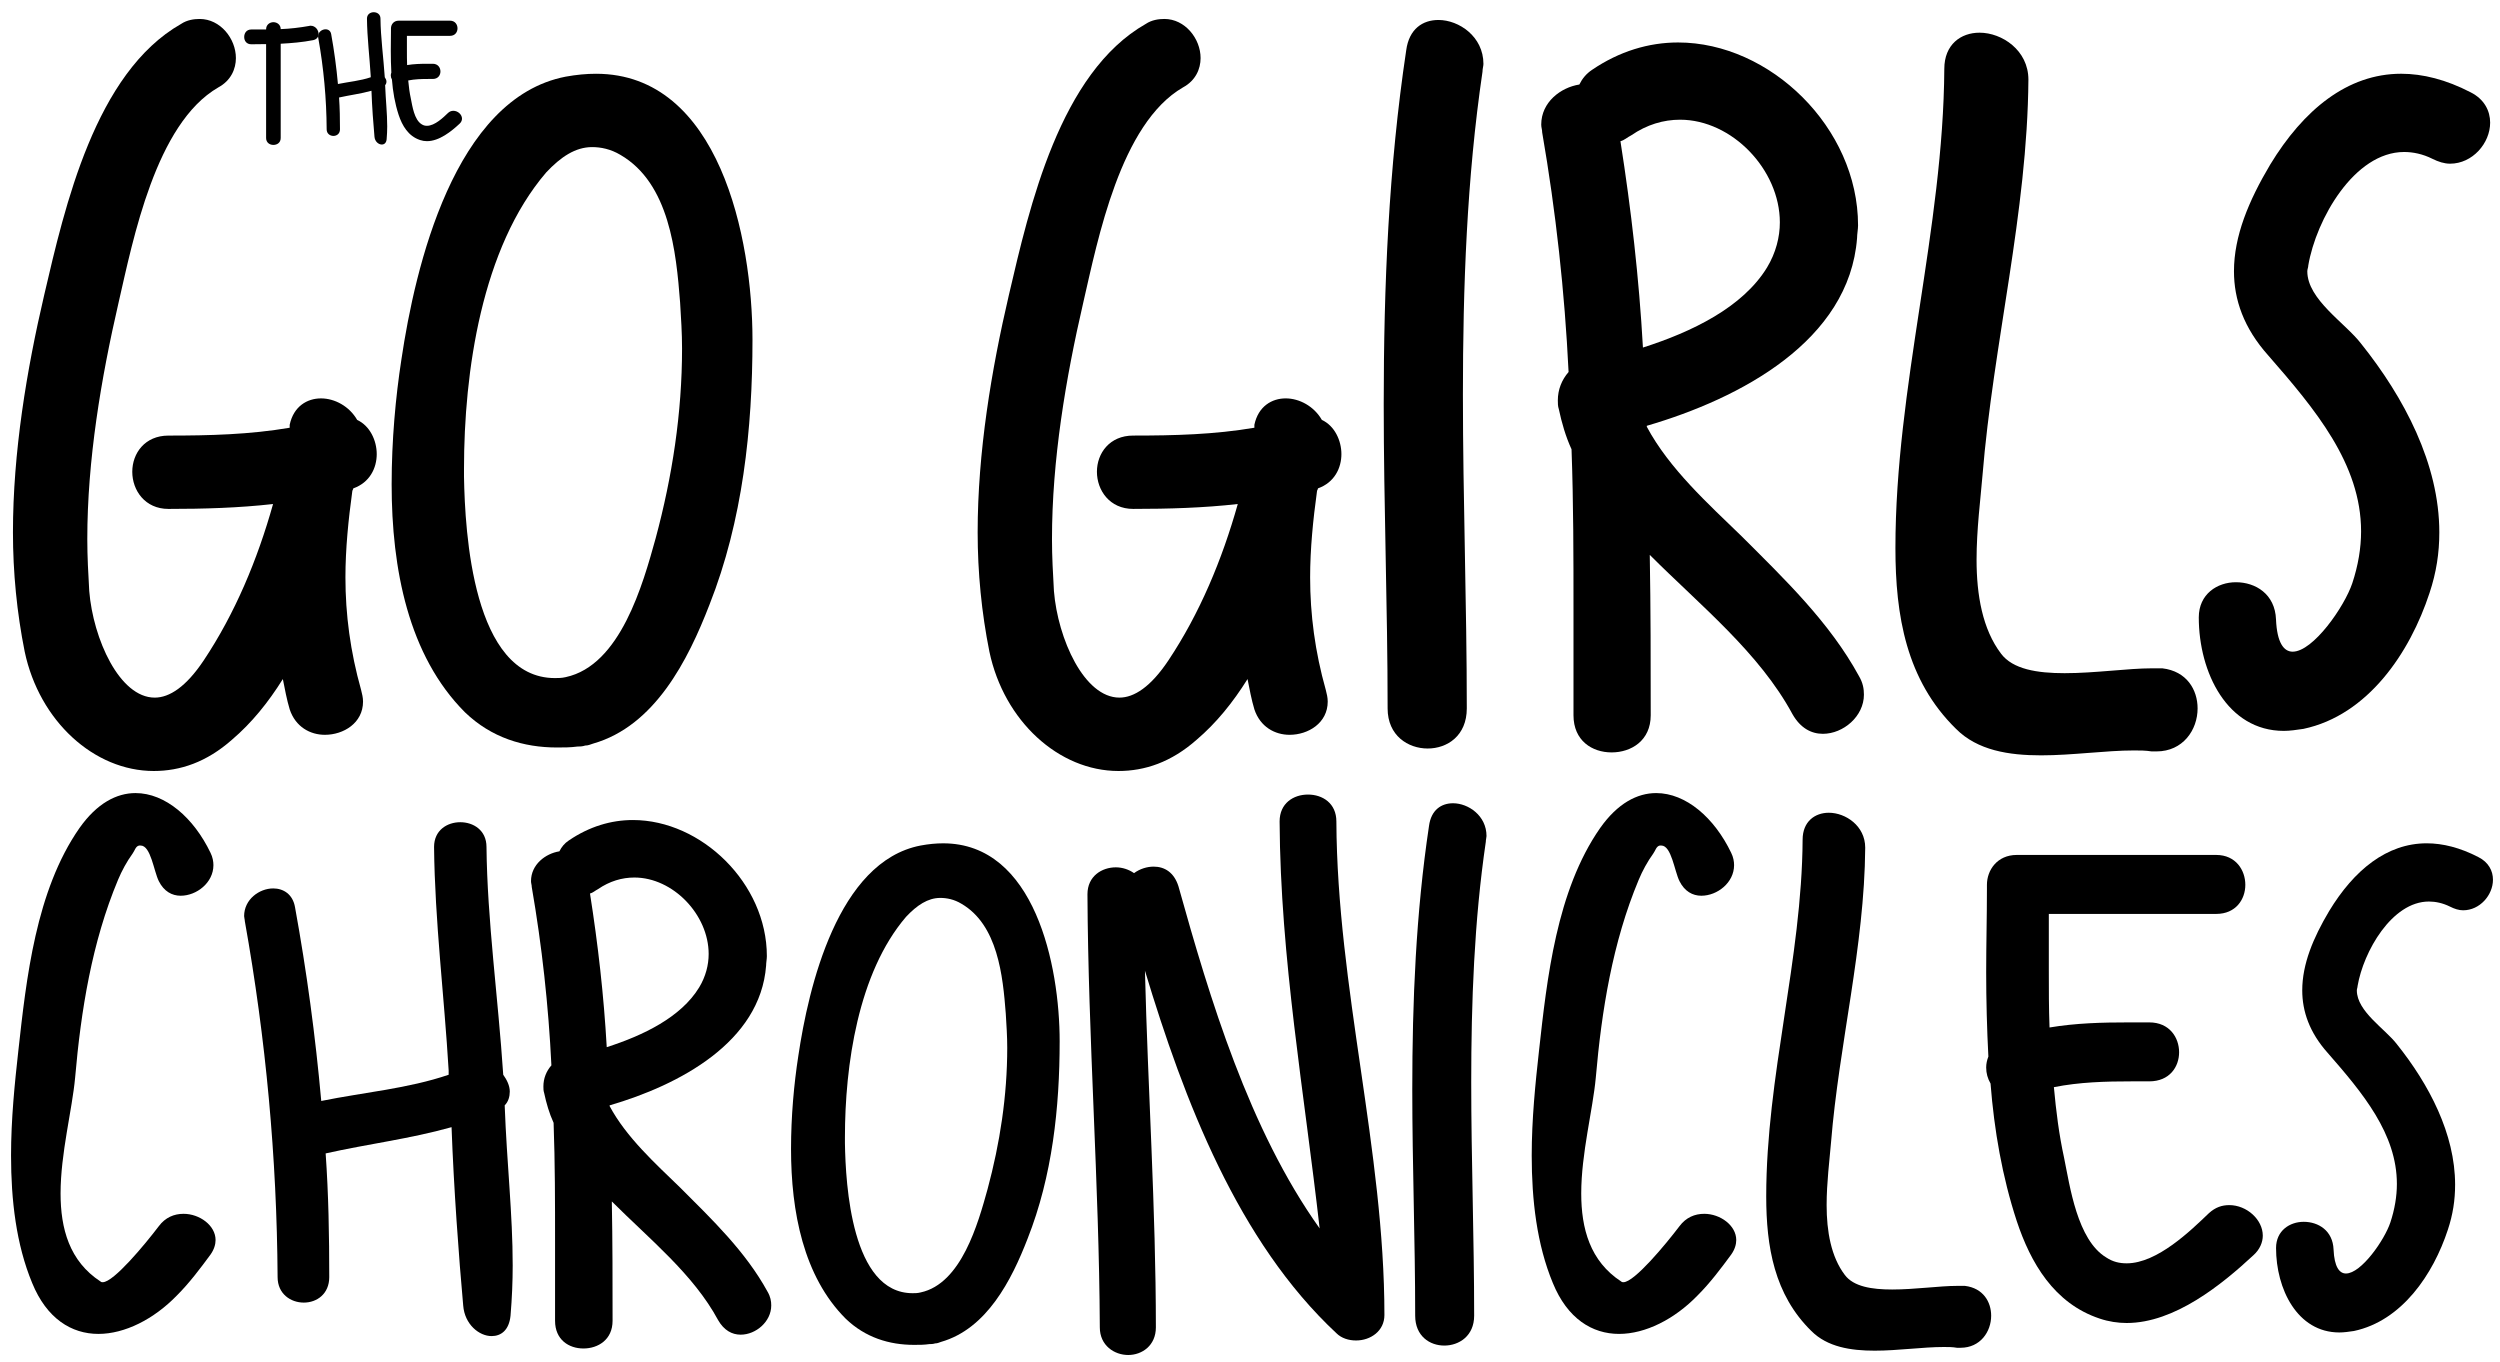
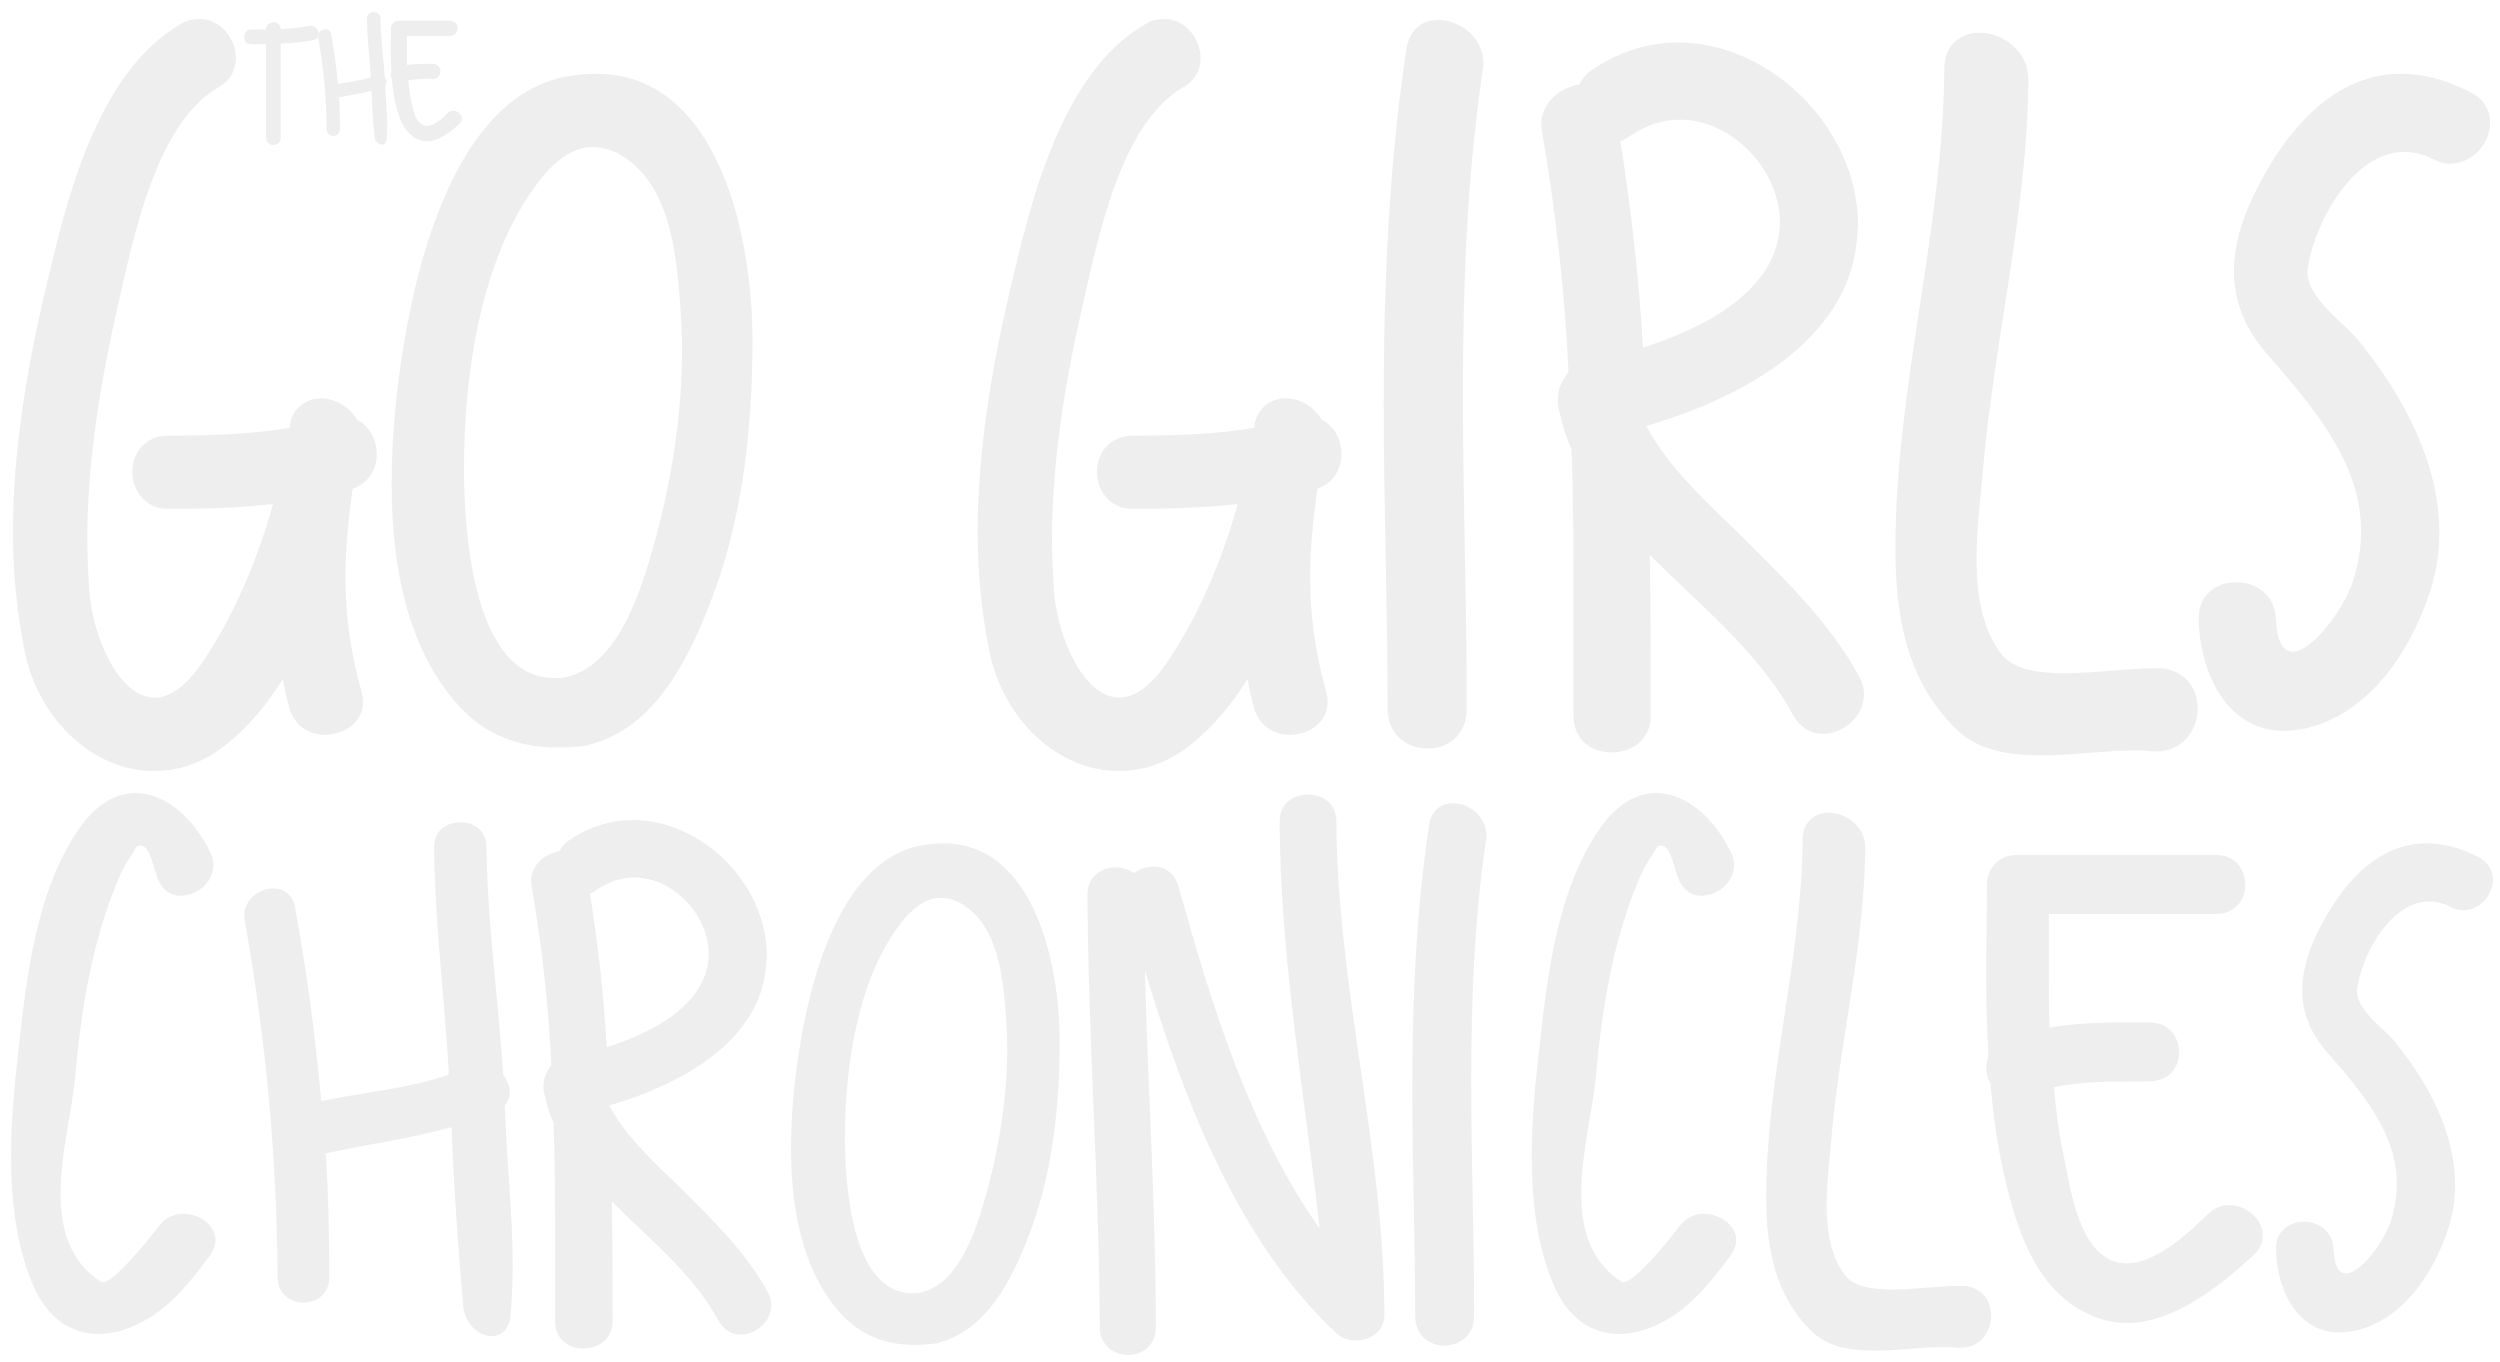
<svg xmlns="http://www.w3.org/2000/svg" version="1.1" id="Layer_1" x="0px" y="0px" width="200.718px" height="109.33px" viewBox="0 0 200.718 109.33" enable-background="new 0 0 200.718 109.33" xml:space="preserve">
  <g>
-     <path d="M28.284,39.447c-0.313,2.276-0.55,4.631-0.55,6.907c0,2.986,0.394,5.969,1.256,9.031c0.08,0.313,0.157,0.625,0.157,0.941   c0,1.727-1.569,2.67-3.062,2.67c-1.177,0-2.356-0.63-2.826-2.043c-0.236-0.782-0.393-1.649-0.55-2.433   c-1.176,1.882-2.512,3.532-4.082,4.868c-2.042,1.807-4.162,2.513-6.281,2.513c-4.788,0-9.186-4.005-10.363-9.579   c-0.629-3.143-0.943-6.361-0.943-9.58c0-6.438,1.1-13.032,2.513-19.077C5.202,16.598,7.635,5.842,14.545,1.917   c0.47-0.313,1.02-0.394,1.49-0.394c1.649,0,2.905,1.57,2.905,3.142c0,0.863-0.393,1.803-1.413,2.353   c-5.025,2.905-6.831,12.172-8.006,17.273c-1.413,6.124-2.512,12.642-2.512,19c0,1.414,0.076,2.749,0.156,4.162   c0.313,3.849,2.433,8.557,5.258,8.557c1.179,0,2.512-0.862,3.928-2.981c2.513-3.768,4.318-8.088,5.572-12.562   c-2.746,0.312-5.572,0.393-8.401,0.393c-1.883,0-2.902-1.493-2.902-2.982c0-1.493,1.019-2.906,2.902-2.906   c3.299,0,6.518-0.081,9.736-0.63v-0.236c0.313-1.49,1.413-2.12,2.513-2.12s2.276,0.63,2.906,1.729c1.02,0.47,1.57,1.649,1.57,2.746   c0,1.1-0.55,2.279-1.883,2.75C28.364,39.29,28.284,39.366,28.284,39.447z" />
-     <path d="M47.853,5.922c9.89,0,12.562,13.188,12.562,21.355c0,7.145-0.786,14.525-3.455,21.276   c-1.729,4.475-4.398,9.736-9.343,11.149c-0.236,0.076-0.393,0.155-0.629,0.155c-0.234,0.081-0.47,0.081-0.627,0.081   c-0.55,0.076-1.099,0.076-1.649,0.076c-2.669,0-5.262-0.786-7.38-2.825c-4.553-4.555-5.888-11.543-5.888-18.293   c0-3.533,0.313-6.988,0.786-10.05c1.097-7.381,4.239-20.963,13.189-22.692C46.28,5.999,47.066,5.922,47.853,5.922z M54.76,27.984   c0-1.256-0.08-2.436-0.156-3.692c-0.314-4.082-0.864-9.576-4.789-11.856c-0.786-0.469-1.572-0.626-2.278-0.626   c-1.333,0-2.513,0.783-3.689,2.039c-5.182,6.048-6.595,16.017-6.595,23.792v0.626c0.078,4.475,0.708,16.174,7.301,16.174   c0.236,0,0.55,0,0.863-0.076c4.398-0.944,6.201-7.461,7.224-11.15C53.974,38.267,54.76,33.166,54.76,27.984z" />
-     <path d="M105.737,39.447c-0.314,2.276-0.55,4.631-0.55,6.907c0,2.986,0.393,5.969,1.255,9.031c0.081,0.313,0.157,0.625,0.157,0.941   c0,1.727-1.569,2.67-3.062,2.67c-1.176,0-2.356-0.63-2.826-2.043c-0.236-0.782-0.393-1.649-0.55-2.433   c-1.176,1.882-2.512,3.532-4.081,4.868c-2.043,1.807-4.163,2.513-6.281,2.513c-4.788,0-9.187-4.005-10.363-9.579   c-0.629-3.143-0.943-6.361-0.943-9.58c0-6.438,1.1-13.032,2.512-19.077c1.649-7.067,4.083-17.823,10.993-21.749   c0.469-0.313,1.019-0.394,1.489-0.394c1.649,0,2.905,1.57,2.905,3.142c0,0.863-0.393,1.803-1.413,2.353   c-5.024,2.905-6.83,12.172-8.006,17.273c-1.417,6.124-2.512,12.642-2.512,19c0,1.414,0.077,2.749,0.156,4.162   c0.313,3.849,2.433,8.557,5.258,8.557c1.18,0,2.513-0.862,3.929-2.981c2.512-3.768,4.315-8.088,5.574-12.562   c-2.749,0.312-5.574,0.393-8.403,0.393c-1.882,0-2.906-1.493-2.906-2.982c0-1.493,1.024-2.906,2.906-2.906   c3.299,0,6.518-0.081,9.736-0.63v-0.236c0.313-1.49,1.413-2.12,2.512-2.12c1.1,0,2.276,0.63,2.906,1.729   c1.02,0.47,1.569,1.649,1.569,2.746c0,1.1-0.549,2.279-1.882,2.75C105.817,39.29,105.737,39.366,105.737,39.447z" />
-     <path d="M115.489,1.604c1.65,0,3.612,1.333,3.612,3.532c0,0.157-0.076,0.393-0.076,0.626c-1.26,8.56-1.572,17.273-1.572,25.91   c0,8.4,0.312,16.801,0.312,25.205c0,2.195-1.569,3.219-3.139,3.219c-1.569,0-3.218-1.023-3.218-3.219   c0-8.167-0.313-16.254-0.313-24.418c0-9.5,0.393-19,1.806-28.422C113.133,2.31,114.232,1.604,115.489,1.604z" />
-     <path d="M149.649,55.776c0,1.728-1.647,3.14-3.295,3.14c-0.942,0-1.807-0.47-2.436-1.569c-2.669-4.945-7.381-8.713-11.463-12.798   c0.077,4.316,0.077,8.636,0.077,12.877c0,2.04-1.569,2.983-3.139,2.983c-1.569,0-3.062-0.943-3.062-2.983v-8.479   c0-4.242,0-8.558-0.157-12.876c-0.47-1.022-0.786-2.122-1.02-3.219c-0.08-0.236-0.08-0.473-0.08-0.709   c0-0.863,0.314-1.646,0.863-2.276c-0.313-6.438-1.02-12.875-2.12-19.236c0-0.233-0.076-0.39-0.076-0.626   c0-1.806,1.569-2.985,3.059-3.219c0.236-0.473,0.55-0.863,1.023-1.18c2.195-1.49,4.55-2.196,6.907-2.196   c7.38,0,14.448,6.832,14.448,14.682c0,0.312-0.079,0.706-0.079,1.019c-0.627,8.244-9.343,12.875-16.881,15.075v0.079   c1.806,3.376,4.948,6.202,7.617,8.793c3.456,3.453,7.063,6.908,9.419,11.228C149.573,54.834,149.649,55.304,149.649,55.776z    M142.899,17.854c0-4.238-3.848-8.243-8.01-8.243c-1.333,0-2.669,0.393-3.925,1.256c-0.313,0.157-0.55,0.393-0.863,0.47   c0.863,5.498,1.493,10.993,1.806,16.567c3.926-1.256,8.008-3.219,9.97-6.438C142.583,20.29,142.899,19.03,142.899,17.854z" />
-     <path d="M158.93,2.624c1.806,0,3.925,1.413,3.925,3.769c-0.076,10.676-2.825,21.199-3.688,31.798   c-0.157,1.882-0.474,4.318-0.474,6.75c0,2.826,0.474,5.575,1.963,7.537c0.941,1.258,2.904,1.57,5.104,1.57   c2.434,0,5.104-0.39,6.987-0.39h0.863c1.963,0.232,2.829,1.727,2.829,3.219c0,1.727-1.179,3.452-3.298,3.452h-0.395   c-0.47-0.078-0.941-0.078-1.412-0.078c-2.276,0-4.945,0.394-7.458,0.394c-2.593,0-5.104-0.394-6.829-2.123   c-4.007-3.924-4.869-9.105-4.869-14.522c0-12.953,3.846-25.595,3.925-38.47C156.104,3.566,157.436,2.624,158.93,2.624z" />
-     <path d="M199.927,9.847c0,1.646-1.412,3.295-3.219,3.295c-0.47,0-0.943-0.156-1.412-0.389c-0.786-0.394-1.57-0.55-2.275-0.55   c-4.007,0-7.068,5.414-7.695,9.105c0,0.157-0.079,0.313-0.079,0.471c0,2.275,3.062,4.162,4.318,5.811   c3.456,4.318,6.281,9.657,6.281,15.151c0,1.648-0.236,3.219-0.787,4.869c-1.569,4.79-4.944,9.814-10.126,10.91   c-0.549,0.082-1.1,0.161-1.569,0.161c-4.555,0-6.83-4.711-6.83-9.11c0-1.882,1.489-2.825,2.981-2.825   c1.569,0,3.14,0.943,3.219,2.983c0.079,1.885,0.63,2.592,1.336,2.592c1.646,0,4.158-3.612,4.789-5.495   c0.469-1.413,0.706-2.828,0.706-4.162c0-5.417-3.689-9.813-7.458-14.132c-1.965-2.199-2.748-4.478-2.748-6.753   c0-2.826,1.177-5.651,2.905-8.557c2.669-4.398,6.201-7.301,10.52-7.301c1.727,0,3.612,0.47,5.575,1.49   C199.458,7.961,199.927,8.904,199.927,9.847z" />
+     <path fill="#EEEEEE" d="M28.284,39.447c-0.313,2.276-0.55,4.631-0.55,6.907c0,2.986,0.394,5.969,1.256,9.031   c0.08,0.313,0.157,0.625,0.157,0.941c0,1.728-1.569,2.67-3.062,2.67c-1.177,0-2.356-0.63-2.826-2.043   c-0.236-0.782-0.393-1.649-0.55-2.433c-1.176,1.881-2.512,3.532-4.082,4.868c-2.042,1.807-4.162,2.514-6.281,2.514   c-4.788,0-9.186-4.006-10.363-9.579c-0.629-3.143-0.943-6.361-0.943-9.58c0-6.438,1.1-13.032,2.513-19.077   C5.202,16.598,7.635,5.842,14.545,1.917c0.47-0.313,1.02-0.394,1.49-0.394c1.649,0,2.905,1.57,2.905,3.142   c0,0.863-0.393,1.803-1.413,2.353c-5.025,2.905-6.831,12.172-8.006,17.273c-1.413,6.124-2.512,12.642-2.512,19   c0,1.414,0.076,2.749,0.156,4.162c0.313,3.849,2.433,8.557,5.258,8.557c1.179,0,2.512-0.862,3.928-2.981   c2.513-3.768,4.318-8.088,5.572-12.562c-2.746,0.312-5.572,0.393-8.401,0.393c-1.883,0-2.902-1.493-2.902-2.982   c0-1.493,1.019-2.906,2.902-2.906c3.299,0,6.518-0.081,9.736-0.63v-0.236c0.313-1.49,1.413-2.12,2.513-2.12s2.276,0.63,2.906,1.729   c1.02,0.47,1.57,1.649,1.57,2.746c0,1.1-0.55,2.279-1.883,2.75C28.364,39.29,28.284,39.366,28.284,39.447z" />
+     <path fill="#EEEEEE" d="M47.853,5.922c9.89,0,12.562,13.188,12.562,21.355c0,7.145-0.786,14.525-3.455,21.276   c-1.729,4.475-4.398,9.736-9.343,11.149c-0.236,0.076-0.393,0.154-0.629,0.154c-0.234,0.082-0.47,0.082-0.627,0.082   c-0.55,0.076-1.099,0.076-1.649,0.076c-2.669,0-5.262-0.787-7.38-2.826c-4.553-4.555-5.888-11.542-5.888-18.292   c0-3.533,0.313-6.988,0.786-10.05c1.097-7.381,4.239-20.963,13.189-22.692C46.28,5.999,47.066,5.922,47.853,5.922z M54.76,27.984   c0-1.256-0.08-2.436-0.156-3.692c-0.314-4.082-0.864-9.576-4.789-11.856c-0.786-0.469-1.572-0.626-2.278-0.626   c-1.333,0-2.513,0.783-3.689,2.039c-5.182,6.048-6.595,16.017-6.595,23.792v0.626c0.078,4.475,0.708,16.174,7.301,16.174   c0.236,0,0.55,0,0.863-0.076c4.398-0.944,6.201-7.461,7.224-11.15C53.974,38.267,54.76,33.166,54.76,27.984z" />
+     <path fill="#EEEEEE" d="M105.737,39.447c-0.313,2.276-0.55,4.631-0.55,6.907c0,2.986,0.393,5.969,1.255,9.031   c0.081,0.313,0.157,0.625,0.157,0.941c0,1.728-1.569,2.67-3.062,2.67c-1.176,0-2.355-0.63-2.826-2.043   c-0.236-0.782-0.393-1.649-0.55-2.433c-1.176,1.881-2.512,3.532-4.081,4.868c-2.043,1.807-4.163,2.514-6.281,2.514   c-4.788,0-9.187-4.006-10.363-9.579c-0.629-3.143-0.943-6.361-0.943-9.58c0-6.438,1.1-13.032,2.512-19.077   c1.649-7.067,4.083-17.823,10.993-21.749c0.469-0.313,1.019-0.394,1.489-0.394c1.649,0,2.905,1.57,2.905,3.142   c0,0.863-0.393,1.803-1.413,2.353c-5.024,2.905-6.83,12.172-8.006,17.273c-1.417,6.124-2.512,12.642-2.512,19   c0,1.414,0.077,2.749,0.156,4.162c0.313,3.849,2.433,8.557,5.258,8.557c1.18,0,2.513-0.862,3.929-2.981   c2.512-3.768,4.315-8.088,5.574-12.562c-2.749,0.312-5.574,0.393-8.403,0.393c-1.882,0-2.906-1.493-2.906-2.982   c0-1.493,1.024-2.906,2.906-2.906c3.299,0,6.518-0.081,9.736-0.63v-0.236c0.313-1.49,1.414-2.12,2.512-2.12   c1.101,0,2.276,0.63,2.905,1.729c1.021,0.47,1.57,1.649,1.57,2.746c0,1.1-0.55,2.279-1.883,2.75   C105.817,39.29,105.737,39.366,105.737,39.447z" />
+     <path fill="#EEEEEE" d="M115.489,1.604c1.65,0,3.612,1.333,3.612,3.532c0,0.157-0.076,0.393-0.076,0.626   c-1.26,8.56-1.572,17.273-1.572,25.91c0,8.4,0.312,16.801,0.312,25.205c0,2.194-1.569,3.22-3.139,3.22s-3.219-1.023-3.219-3.22   c0-8.167-0.312-16.254-0.312-24.418c0-9.5,0.393-19,1.806-28.422C113.132,2.31,114.232,1.604,115.489,1.604z" />
+     <path fill="#EEEEEE" d="M149.649,55.776c0,1.728-1.647,3.14-3.295,3.14c-0.942,0-1.808-0.47-2.437-1.569   c-2.668-4.945-7.381-8.713-11.463-12.798c0.078,4.316,0.078,8.636,0.078,12.877c0,2.04-1.57,2.983-3.14,2.983   s-3.062-0.943-3.062-2.983v-8.479c0-4.242,0-8.558-0.158-12.876c-0.469-1.022-0.785-2.122-1.02-3.219   c-0.08-0.236-0.08-0.473-0.08-0.709c0-0.863,0.314-1.646,0.863-2.276c-0.312-6.438-1.02-12.875-2.12-19.236   c0-0.233-0.075-0.39-0.075-0.626c0-1.806,1.568-2.985,3.059-3.219c0.236-0.473,0.55-0.863,1.023-1.18   c2.194-1.49,4.549-2.196,6.906-2.196c7.38,0,14.448,6.832,14.448,14.682c0,0.312-0.079,0.706-0.079,1.019   c-0.627,8.244-9.344,12.875-16.881,15.075v0.079c1.806,3.376,4.947,6.202,7.617,8.793c3.455,3.453,7.062,6.908,9.418,11.228   C149.574,54.834,149.649,55.304,149.649,55.776z M142.899,17.854c0-4.238-3.849-8.243-8.01-8.243c-1.333,0-2.669,0.393-3.925,1.256   c-0.313,0.157-0.551,0.393-0.863,0.47c0.863,5.498,1.492,10.993,1.807,16.567c3.926-1.256,8.008-3.219,9.969-6.438   C142.583,20.29,142.899,19.03,142.899,17.854z" />
+     <path fill="#EEEEEE" d="M158.93,2.624c1.806,0,3.925,1.413,3.925,3.769c-0.076,10.676-2.825,21.199-3.688,31.798   c-0.158,1.882-0.475,4.318-0.475,6.75c0,2.826,0.475,5.575,1.963,7.537c0.941,1.258,2.904,1.57,5.104,1.57   c2.435,0,5.104-0.39,6.988-0.39h0.862c1.964,0.232,2.829,1.727,2.829,3.219c0,1.728-1.18,3.452-3.298,3.452h-0.396   c-0.47-0.078-0.94-0.078-1.412-0.078c-2.275,0-4.944,0.395-7.457,0.395c-2.594,0-5.104-0.395-6.83-2.123   c-4.006-3.924-4.869-9.105-4.869-14.522c0-12.953,3.847-25.595,3.926-38.47C156.104,3.566,157.436,2.624,158.93,2.624z" />
+     <path fill="#EEEEEE" d="M199.927,9.847c0,1.646-1.412,3.295-3.219,3.295c-0.471,0-0.943-0.156-1.412-0.389   c-0.787-0.394-1.57-0.55-2.275-0.55c-4.007,0-7.068,5.414-7.695,9.105c0,0.157-0.078,0.313-0.078,0.471   c0,2.275,3.062,4.162,4.317,5.811c3.456,4.318,6.281,9.657,6.281,15.151c0,1.648-0.236,3.219-0.787,4.869   c-1.569,4.79-4.944,9.814-10.126,10.911c-0.549,0.082-1.1,0.16-1.569,0.16c-4.555,0-6.829-4.71-6.829-9.11   c0-1.882,1.488-2.825,2.98-2.825c1.568,0,3.14,0.943,3.219,2.983c0.079,1.885,0.63,2.592,1.336,2.592   c1.646,0,4.158-3.612,4.789-5.495c0.469-1.413,0.706-2.828,0.706-4.162c0-5.417-3.688-9.813-7.458-14.132   c-1.965-2.199-2.748-4.478-2.748-6.753c0-2.826,1.178-5.651,2.905-8.557c2.669-4.398,6.2-7.301,10.521-7.301   c1.727,0,3.611,0.47,5.574,1.49C199.458,7.961,199.927,8.904,199.927,9.847z" />
  </g>
  <g>
-     <path d="M8.249,102.945c0.878,0,3.391-3.036,4.5-4.497c0.526-0.704,1.228-0.994,1.989-0.994c1.285,0,2.57,0.933,2.57,2.104   c0,0.352-0.117,0.761-0.409,1.171c-0.816,1.108-1.694,2.279-2.686,3.269c-1.87,1.932-4.209,3.098-6.312,3.098   c-2.163,0-4.149-1.228-5.318-4.087c-1.287-3.099-1.696-6.662-1.696-10.231c0-2.922,0.292-5.781,0.585-8.413   c0.642-5.786,1.401-12.857,4.908-17.883c1.404-1.989,2.981-2.808,4.5-2.808c2.396,0,4.675,1.989,6.02,4.792   c0.176,0.352,0.235,0.704,0.235,0.994c0,1.404-1.344,2.456-2.631,2.456c-0.7,0-1.344-0.353-1.753-1.171   c-0.407-0.818-0.643-2.86-1.461-2.86h-0.117c-0.292,0.058-0.35,0.409-0.526,0.643c-0.466,0.643-0.875,1.399-1.168,2.104   c-2.104,5.025-2.981,10.517-3.448,15.894c-0.235,2.574-1.168,6.082-1.168,9.294c0,2.808,0.7,5.435,3.212,7.071   C8.133,102.945,8.192,102.945,8.249,102.945z" />
-     <path d="M40.929,87.637c0,0.409-0.117,0.819-0.409,1.109c0.176,4.734,0.643,8.708,0.643,12.857c0,1.285-0.057,2.632-0.174,4.03   c-0.119,1.171-0.761,1.638-1.521,1.638c-0.994,0-2.163-0.933-2.279-2.456c-0.35-3.854-0.759-9.465-0.935-14.318   c-3.331,0.938-6.721,1.347-10.109,2.108c0.233,3.269,0.29,6.6,0.29,9.931c0,1.347-0.992,2.046-2.044,2.046   c-1.051,0-2.103-0.699-2.103-2.046c-0.06-9.584-0.938-19.11-2.631-28.575c0-0.119-0.057-0.295-0.057-0.409   c0-1.347,1.225-2.223,2.336-2.223c0.818,0,1.577,0.467,1.753,1.523c0.935,5.139,1.637,10.34,2.103,15.541   c3.448-0.699,6.955-0.989,10.229-2.104v-0.347c-0.353-5.963-1.111-11.982-1.171-17.945c0-1.342,1.054-1.984,2.106-1.984   c1.051,0,2.103,0.643,2.103,1.984c0.06,5.906,0.935,12.097,1.344,18.292C40.696,86.699,40.929,87.166,40.929,87.637z" />
-     <path d="M61.921,104.815c0,1.29-1.228,2.342-2.456,2.342c-0.699,0-1.342-0.353-1.811-1.171c-1.987-3.684-5.494-6.486-8.532-9.526   c0.06,3.217,0.06,6.429,0.06,9.583c0,1.523-1.17,2.223-2.339,2.223s-2.279-0.699-2.279-2.223v-6.31c0-3.155,0-6.372-0.117-9.584   c-0.35-0.761-0.585-1.579-0.759-2.398c-0.06-0.176-0.06-0.347-0.06-0.523c0-0.642,0.233-1.228,0.643-1.693   c-0.233-4.792-0.759-9.589-1.578-14.319c0-0.176-0.06-0.295-0.06-0.471c0-1.342,1.17-2.218,2.279-2.394   c0.176-0.353,0.409-0.643,0.761-0.876c1.637-1.113,3.388-1.637,5.142-1.637c5.494,0,10.754,5.082,10.754,10.926   c0,0.238-0.06,0.528-0.06,0.762c-0.466,6.139-6.955,9.584-12.565,11.221v0.057c1.344,2.513,3.683,4.621,5.669,6.548   c2.572,2.57,5.258,5.145,7.012,8.356C61.864,104.116,61.921,104.469,61.921,104.815z M56.896,76.593   c0-3.16-2.865-6.139-5.963-6.139c-0.992,0-1.986,0.29-2.921,0.933c-0.233,0.119-0.41,0.295-0.643,0.352   c0.643,4.093,1.111,8.186,1.344,12.335c2.922-0.938,5.96-2.398,7.421-4.797C56.663,78.4,56.896,77.468,56.896,76.593z" />
-     <path d="M75.726,67.708c7.361,0,9.351,9.817,9.351,15.894c0,5.32-0.585,10.812-2.572,15.842c-1.288,3.331-3.274,7.242-6.955,8.294   c-0.176,0.062-0.292,0.119-0.469,0.119c-0.173,0.057-0.35,0.057-0.466,0.057c-0.409,0.062-0.818,0.062-1.228,0.062   c-1.987,0-3.917-0.586-5.494-2.108c-3.388-3.388-4.383-8.589-4.383-13.614c0-2.632,0.233-5.201,0.585-7.48   c0.816-5.496,3.155-15.604,9.817-16.889C74.556,67.766,75.141,67.708,75.726,67.708z M80.868,84.13c0-0.938-0.06-1.812-0.117-2.745   c-0.233-3.041-0.642-7.134-3.564-8.828c-0.585-0.352-1.171-0.466-1.696-0.466c-0.992,0-1.87,0.585-2.746,1.518   c-3.856,4.502-4.908,11.926-4.908,17.707v0.472c0.057,3.33,0.526,12.039,5.434,12.039c0.176,0,0.409,0,0.643-0.062   c3.274-0.699,4.616-5.548,5.377-8.299C80.282,91.787,80.868,87.984,80.868,84.13z" />
-     <path d="M108.872,107.623c-0.583,0-1.168-0.176-1.578-0.585c-7.89-7.361-12.213-18.645-15.37-29.104   c0.235,9.526,0.878,19.11,0.878,28.637c0,1.461-1.111,2.218-2.222,2.218c-1.109,0-2.279-0.757-2.279-2.218   c-0.057-11.63-0.935-23.146-0.992-34.775c0-1.461,1.168-2.16,2.279-2.16c0.526,0,1.052,0.176,1.461,0.466   c0.466-0.348,1.052-0.523,1.577-0.523c0.878,0,1.637,0.467,1.987,1.575c2.513,9.003,5.67,19.52,11.337,27.472   c-1.225-10.874-3.155-21.686-3.214-32.673c0-1.461,1.111-2.16,2.279-2.16c1.171,0,2.279,0.699,2.279,2.16   c0.06,13.324,3.857,26.415,3.857,39.625C111.151,106.862,110.042,107.623,108.872,107.623z" />
-     <path d="M116.66,64.491c1.228,0,2.688,0.995,2.688,2.632c0,0.119-0.057,0.29-0.057,0.466c-0.935,6.372-1.17,12.858-1.17,19.287   c0,6.253,0.235,12.505,0.235,18.758c0,1.638-1.228,2.398-2.396,2.398c-1.17,0-2.339-0.761-2.339-2.398   c0-6.076-0.233-12.096-0.233-18.173c0-7.071,0.292-14.143,1.344-21.156C114.906,65.02,115.725,64.491,116.66,64.491z" />
-     <path d="M130.34,102.945c0.878,0,3.391-3.036,4.5-4.497c0.526-0.704,1.228-0.994,1.989-0.994c1.285,0,2.57,0.933,2.57,2.104   c0,0.352-0.117,0.761-0.409,1.171c-0.816,1.108-1.694,2.279-2.687,3.269c-1.87,1.932-4.209,3.098-6.312,3.098   c-2.163,0-4.149-1.228-5.318-4.087c-1.287-3.099-1.696-6.662-1.696-10.231c0-2.922,0.292-5.781,0.585-8.413   c0.642-5.786,1.401-12.857,4.908-17.883c1.404-1.989,2.981-2.808,4.5-2.808c2.396,0,4.675,1.989,6.02,4.792   c0.176,0.352,0.235,0.704,0.235,0.994c0,1.404-1.344,2.456-2.631,2.456c-0.7,0-1.344-0.353-1.753-1.171   c-0.407-0.818-0.643-2.86-1.461-2.86h-0.117c-0.292,0.058-0.35,0.409-0.526,0.643c-0.466,0.643-0.875,1.399-1.168,2.104   c-2.104,5.025-2.981,10.517-3.448,15.894c-0.235,2.574-1.168,6.082-1.168,9.294c0,2.808,0.7,5.435,3.212,7.071   C130.224,102.945,130.283,102.945,130.34,102.945z" />
-     <path d="M146.831,65.253c1.345,0,2.922,1.052,2.922,2.803c-0.057,7.951-2.104,15.779-2.745,23.669   c-0.117,1.404-0.353,3.217-0.353,5.03c0,2.103,0.353,4.149,1.463,5.61c0.7,0.933,2.161,1.166,3.798,1.166   c1.812,0,3.8-0.291,5.201-0.291h0.643c1.461,0.177,2.105,1.285,2.105,2.394c0,1.29-0.878,2.575-2.455,2.575h-0.293   c-0.35-0.062-0.702-0.062-1.052-0.062c-1.694,0-3.681,0.295-5.551,0.295c-1.93,0-3.8-0.295-5.085-1.579   c-2.981-2.922-3.624-6.776-3.624-10.812c0-9.642,2.863-19.049,2.922-28.638C144.729,65.952,145.721,65.253,146.831,65.253z" />
-     <path d="M178.985,96.755c1.401,0,2.688,1.166,2.688,2.45c0,0.528-0.233,1.113-0.759,1.58c-2.516,2.337-6.312,5.435-10.169,5.435   c-0.702,0-1.461-0.114-2.163-0.353c-3.684-1.223-5.554-4.497-6.662-7.828c-1.168-3.563-1.813-7.304-2.105-11.044   c-0.233-0.409-0.35-0.819-0.35-1.29c0-0.29,0.06-0.58,0.176-0.876c-0.116-2.222-0.176-4.559-0.176-6.775   c0-2.223,0.06-4.445,0.06-6.667v-0.348c0-1.171,0.818-2.398,2.396-2.398h16.013c1.577,0,2.337,1.228,2.337,2.398   c0,1.166-0.76,2.337-2.337,2.337h-13.44v4.559c0,1.518,0,3.04,0.057,4.559c2.104-0.353,4.209-0.409,6.369-0.409h1.638   c1.637,0,2.396,1.228,2.396,2.398c0,1.166-0.759,2.336-2.396,2.336h-1.401c-2.106,0-4.209,0.058-6.256,0.467   c0.177,1.927,0.409,3.797,0.818,5.667c0.469,2.279,1.052,6.605,3.391,8.009c0.526,0.348,1.052,0.467,1.638,0.467   c2.453,0,5.142-2.632,6.603-4.03C177.874,96.926,178.399,96.755,178.985,96.755z" />
-     <path d="M200.153,70.63c0,1.228-1.051,2.455-2.396,2.455c-0.35,0-0.702-0.118-1.052-0.295c-0.585-0.29-1.168-0.409-1.694-0.409   c-2.98,0-5.26,4.035-5.727,6.781c0,0.114-0.06,0.233-0.06,0.353c0,1.693,2.279,3.093,3.215,4.32   c2.571,3.217,4.675,7.19,4.675,11.282c0,1.229-0.176,2.394-0.585,3.622c-1.168,3.563-3.681,7.304-7.538,8.123   c-0.409,0.062-0.818,0.118-1.168,0.118c-3.391,0-5.085-3.507-5.085-6.78c0-1.404,1.109-2.104,2.221-2.104   c1.168,0,2.336,0.699,2.396,2.222c0.06,1.399,0.469,1.928,0.995,1.928c1.225,0,3.095-2.688,3.563-4.093   c0.35-1.052,0.526-2.103,0.526-3.098c0-4.03-2.746-7.305-5.551-10.517c-1.464-1.637-2.047-3.331-2.047-5.024   c0-2.108,0.876-4.212,2.163-6.372c1.986-3.274,4.616-5.435,7.83-5.435c1.285,0,2.688,0.348,4.149,1.108   C199.804,69.227,200.153,69.926,200.153,70.63z" />
+     <path fill="#EEEEEE" d="M8.249,102.944c0.878,0,3.391-3.035,4.5-4.496c0.526-0.704,1.228-0.994,1.989-0.994   c1.285,0,2.57,0.934,2.57,2.104c0,0.353-0.117,0.762-0.409,1.172c-0.816,1.107-1.694,2.278-2.686,3.269   c-1.87,1.933-4.209,3.099-6.312,3.099c-2.163,0-4.149-1.229-5.318-4.088c-1.287-3.099-1.696-6.662-1.696-10.23   c0-2.922,0.292-5.781,0.585-8.413c0.642-5.786,1.401-12.857,4.908-17.884c1.404-1.988,2.981-2.808,4.5-2.808   c2.396,0,4.675,1.989,6.02,4.792c0.176,0.352,0.235,0.704,0.235,0.994c0,1.404-1.344,2.456-2.631,2.456   c-0.7,0-1.344-0.353-1.753-1.171c-0.407-0.818-0.643-2.86-1.461-2.86h-0.117c-0.292,0.058-0.35,0.409-0.526,0.644   c-0.466,0.643-0.875,1.398-1.168,2.104c-2.104,5.025-2.981,10.518-3.448,15.895c-0.235,2.574-1.168,6.082-1.168,9.293   c0,2.809,0.7,5.436,3.212,7.072C8.133,102.944,8.192,102.944,8.249,102.944z" />
+     <path fill="#EEEEEE" d="M40.929,87.638c0,0.408-0.117,0.818-0.409,1.108c0.176,4.733,0.643,8.708,0.643,12.856   c0,1.285-0.057,2.633-0.174,4.03c-0.119,1.171-0.761,1.638-1.521,1.638c-0.994,0-2.163-0.933-2.279-2.455   c-0.35-3.854-0.759-9.465-0.935-14.318c-3.331,0.938-6.721,1.347-10.109,2.107c0.233,3.27,0.29,6.601,0.29,9.932   c0,1.347-0.992,2.046-2.044,2.046c-1.051,0-2.103-0.699-2.103-2.046c-0.06-9.584-0.938-19.11-2.631-28.575   c0-0.119-0.057-0.295-0.057-0.409c0-1.347,1.225-2.223,2.336-2.223c0.818,0,1.577,0.467,1.753,1.523   c0.935,5.139,1.637,10.34,2.103,15.541c3.448-0.699,6.955-0.99,10.229-2.104v-0.347c-0.353-5.963-1.111-11.982-1.171-17.945   c0-1.342,1.054-1.984,2.106-1.984c1.051,0,2.103,0.644,2.103,1.984c0.06,5.906,0.935,12.097,1.344,18.292   C40.696,86.699,40.929,87.166,40.929,87.638z" />
+     <path fill="#EEEEEE" d="M61.921,104.815c0,1.289-1.228,2.342-2.456,2.342c-0.699,0-1.342-0.354-1.811-1.172   c-1.987-3.684-5.494-6.485-8.532-9.525c0.06,3.217,0.06,6.43,0.06,9.583c0,1.522-1.17,2.224-2.339,2.224   c-1.169,0-2.279-0.699-2.279-2.224v-6.31c0-3.155,0-6.373-0.117-9.584c-0.35-0.762-0.585-1.58-0.759-2.398   c-0.06-0.176-0.06-0.348-0.06-0.523c0-0.642,0.233-1.228,0.643-1.692c-0.233-4.792-0.759-9.589-1.578-14.319   c0-0.176-0.06-0.295-0.06-0.471c0-1.342,1.17-2.219,2.279-2.395c0.176-0.353,0.409-0.643,0.761-0.875   c1.637-1.113,3.388-1.638,5.142-1.638c5.494,0,10.754,5.082,10.754,10.927c0,0.237-0.06,0.527-0.06,0.762   c-0.466,6.139-6.955,9.584-12.565,11.221v0.057c1.344,2.514,3.683,4.621,5.669,6.549c2.572,2.569,5.258,5.145,7.012,8.355   C61.864,104.116,61.921,104.469,61.921,104.815z M56.896,76.593c0-3.16-2.865-6.139-5.963-6.139c-0.992,0-1.986,0.29-2.921,0.934   c-0.233,0.118-0.41,0.295-0.643,0.352c0.643,4.093,1.111,8.186,1.344,12.335c2.922-0.938,5.96-2.398,7.421-4.798   C56.663,78.399,56.896,77.468,56.896,76.593z" />
+     <path fill="#EEEEEE" d="M75.726,67.708c7.361,0,9.351,9.816,9.351,15.895c0,5.319-0.585,10.812-2.572,15.842   c-1.288,3.33-3.274,7.242-6.955,8.293c-0.176,0.062-0.292,0.119-0.469,0.119c-0.173,0.058-0.35,0.058-0.466,0.058   c-0.409,0.062-0.818,0.062-1.228,0.062c-1.987,0-3.917-0.586-5.494-2.107c-3.388-3.389-4.383-8.59-4.383-13.614   c0-2.632,0.233-5.201,0.585-7.479c0.816-5.496,3.155-15.604,9.817-16.89C74.556,67.767,75.141,67.708,75.726,67.708z M80.868,84.13   c0-0.938-0.06-1.812-0.117-2.745c-0.233-3.041-0.642-7.134-3.564-8.827c-0.585-0.353-1.171-0.467-1.696-0.467   c-0.992,0-1.87,0.585-2.746,1.518c-3.856,4.502-4.908,11.927-4.908,17.707v0.473c0.057,3.33,0.526,12.039,5.434,12.039   c0.176,0,0.409,0,0.643-0.062c3.274-0.699,4.616-5.548,5.377-8.299C80.282,91.787,80.868,87.983,80.868,84.13z" />
+     <path fill="#EEEEEE" d="M108.873,107.623c-0.584,0-1.168-0.177-1.578-0.585c-7.891-7.361-12.213-18.645-15.371-29.104   c0.235,9.525,0.878,19.109,0.878,28.637c0,1.461-1.111,2.218-2.222,2.218c-1.109,0-2.279-0.757-2.279-2.218   c-0.057-11.631-0.935-23.146-0.992-34.775c0-1.461,1.168-2.16,2.279-2.16c0.526,0,1.052,0.176,1.461,0.467   c0.466-0.349,1.052-0.523,1.577-0.523c0.878,0,1.637,0.467,1.987,1.574c2.513,9.004,5.67,19.521,11.338,27.473   c-1.226-10.874-3.156-21.686-3.215-32.673c0-1.461,1.111-2.16,2.279-2.16c1.171,0,2.279,0.699,2.279,2.16   c0.06,13.323,3.856,26.415,3.856,39.625C111.151,106.862,110.042,107.623,108.873,107.623z" />
+     <path fill="#EEEEEE" d="M116.66,64.491c1.229,0,2.688,0.994,2.688,2.632c0,0.119-0.058,0.29-0.058,0.466   c-0.935,6.372-1.17,12.858-1.17,19.287c0,6.253,0.235,12.505,0.235,18.758c0,1.639-1.228,2.398-2.396,2.398   c-1.17,0-2.34-0.762-2.34-2.398c0-6.076-0.232-12.096-0.232-18.173c0-7.071,0.292-14.144,1.344-21.155   C114.906,65.021,115.725,64.491,116.66,64.491z" />
+     <path fill="#EEEEEE" d="M130.339,102.944c0.879,0,3.392-3.035,4.5-4.496c0.527-0.704,1.229-0.994,1.99-0.994   c1.284,0,2.569,0.934,2.569,2.104c0,0.353-0.116,0.762-0.409,1.172c-0.816,1.107-1.693,2.278-2.687,3.269   c-1.87,1.933-4.209,3.099-6.312,3.099c-2.164,0-4.15-1.229-5.318-4.088c-1.287-3.099-1.696-6.662-1.696-10.23   c0-2.922,0.292-5.781,0.585-8.413c0.643-5.786,1.4-12.857,4.908-17.884c1.404-1.988,2.98-2.808,4.5-2.808   c2.396,0,4.675,1.989,6.02,4.792c0.176,0.352,0.235,0.704,0.235,0.994c0,1.404-1.345,2.456-2.631,2.456   c-0.7,0-1.345-0.353-1.753-1.171c-0.407-0.818-0.643-2.86-1.461-2.86h-0.117c-0.292,0.058-0.35,0.409-0.526,0.644   c-0.466,0.643-0.875,1.398-1.168,2.104c-2.104,5.025-2.981,10.518-3.448,15.895c-0.234,2.574-1.168,6.082-1.168,9.293   c0,2.809,0.7,5.436,3.213,7.072C130.224,102.944,130.283,102.944,130.339,102.944z" />
+     <path fill="#EEEEEE" d="M146.832,65.253c1.344,0,2.922,1.053,2.922,2.803c-0.058,7.951-2.104,15.779-2.746,23.67   c-0.116,1.403-0.353,3.217-0.353,5.029c0,2.104,0.353,4.148,1.464,5.61c0.699,0.933,2.16,1.166,3.797,1.166   c1.812,0,3.801-0.291,5.201-0.291h0.643c1.462,0.177,2.105,1.284,2.105,2.394c0,1.29-0.878,2.575-2.455,2.575h-0.293   c-0.35-0.062-0.701-0.062-1.052-0.062c-1.694,0-3.681,0.295-5.551,0.295c-1.931,0-3.8-0.295-5.085-1.58   c-2.98-2.922-3.624-6.775-3.624-10.812c0-9.642,2.862-19.049,2.922-28.638C144.729,65.952,145.721,65.253,146.832,65.253z" />
+     <path fill="#EEEEEE" d="M178.985,96.755c1.401,0,2.688,1.166,2.688,2.45c0,0.528-0.233,1.112-0.76,1.58   c-2.516,2.337-6.312,5.435-10.168,5.435c-0.703,0-1.461-0.113-2.164-0.353c-3.684-1.224-5.554-4.497-6.662-7.828   c-1.168-3.563-1.812-7.304-2.104-11.044c-0.233-0.409-0.351-0.819-0.351-1.29c0-0.29,0.061-0.58,0.177-0.876   c-0.116-2.223-0.177-4.559-0.177-6.775c0-2.223,0.061-4.445,0.061-6.666v-0.349c0-1.171,0.818-2.397,2.396-2.397h16.013   c1.577,0,2.337,1.228,2.337,2.397c0,1.166-0.76,2.337-2.337,2.337h-13.44v4.559c0,1.519,0,3.041,0.057,4.56   c2.104-0.353,4.209-0.409,6.369-0.409h1.639c1.637,0,2.396,1.229,2.396,2.398c0,1.166-0.76,2.336-2.396,2.336h-1.4   c-2.107,0-4.209,0.058-6.257,0.467c0.177,1.927,0.409,3.797,0.817,5.667c0.47,2.278,1.053,6.604,3.392,8.009   c0.526,0.348,1.052,0.467,1.638,0.467c2.453,0,5.143-2.632,6.604-4.029C177.875,96.926,178.399,96.755,178.985,96.755z" />
+     <path fill="#EEEEEE" d="M200.153,70.63c0,1.229-1.051,2.455-2.396,2.455c-0.35,0-0.702-0.118-1.053-0.295   c-0.584-0.29-1.168-0.409-1.693-0.409c-2.98,0-5.26,4.035-5.727,6.781c0,0.114-0.061,0.233-0.061,0.353   c0,1.693,2.279,3.094,3.215,4.32c2.57,3.217,4.675,7.189,4.675,11.282c0,1.229-0.176,2.394-0.585,3.622   c-1.168,3.562-3.681,7.304-7.537,8.123c-0.41,0.062-0.818,0.117-1.168,0.117c-3.392,0-5.086-3.506-5.086-6.779   c0-1.404,1.109-2.104,2.221-2.104c1.168,0,2.336,0.698,2.396,2.221c0.061,1.399,0.469,1.929,0.995,1.929   c1.226,0,3.095-2.688,3.563-4.093c0.35-1.053,0.525-2.104,0.525-3.098c0-4.031-2.746-7.306-5.551-10.518   c-1.465-1.637-2.047-3.331-2.047-5.023c0-2.108,0.875-4.213,2.162-6.373c1.986-3.273,4.617-5.435,7.83-5.435   c1.285,0,2.688,0.349,4.149,1.108C199.804,69.228,200.153,69.926,200.153,70.63z" />
  </g>
  <g>
-     <path d="M24.945,2.066c0.376,0,0.632,0.346,0.632,0.662c0,0.225-0.135,0.435-0.437,0.496c-0.856,0.166-1.729,0.241-2.603,0.287   v7.567c0,0.375-0.285,0.557-0.586,0.557c-0.3,0-0.586-0.182-0.586-0.557V3.541c-0.406,0-0.797,0.014-1.189,0.014   c-0.39,0-0.57-0.286-0.57-0.585c0-0.301,0.18-0.603,0.57-0.603h1.189V2.352c0-0.375,0.301-0.571,0.586-0.571   c0.287,0,0.586,0.196,0.586,0.557c0.768-0.03,1.535-0.122,2.288-0.256C24.871,2.066,24.901,2.066,24.945,2.066z" />
-     <path d="M31.027,6.549c0,0.105-0.031,0.21-0.105,0.286c0.045,1.219,0.166,2.241,0.166,3.31c0,0.332-0.015,0.677-0.046,1.038   c-0.03,0.301-0.195,0.421-0.391,0.421c-0.256,0-0.558-0.241-0.586-0.632c-0.092-0.992-0.197-2.436-0.241-3.685   c-0.858,0.241-1.729,0.346-2.602,0.541c0.059,0.843,0.074,1.7,0.074,2.558c0,0.346-0.256,0.527-0.527,0.527   s-0.542-0.181-0.542-0.527c-0.014-2.468-0.24-4.919-0.677-7.356c0-0.031-0.015-0.076-0.015-0.105c0-0.347,0.316-0.573,0.602-0.573   c0.211,0,0.407,0.12,0.453,0.391c0.241,1.325,0.421,2.664,0.542,4.002c0.886-0.18,1.789-0.256,2.632-0.542V6.112   c-0.091-1.535-0.286-3.083-0.301-4.619c0-0.346,0.272-0.512,0.542-0.512c0.271,0,0.542,0.166,0.542,0.512   c0.015,1.52,0.239,3.114,0.345,4.709C30.967,6.308,31.027,6.429,31.027,6.549z" />
-     <path d="M36.401,8.896c0.361,0,0.692,0.301,0.692,0.632c0,0.137-0.061,0.286-0.197,0.407c-0.646,0.601-1.624,1.399-2.617,1.399   c-0.18,0-0.376-0.031-0.556-0.092c-0.948-0.315-1.43-1.157-1.716-2.014c-0.301-0.918-0.466-1.881-0.54-2.844   c-0.062-0.105-0.091-0.211-0.091-0.332c0-0.074,0.014-0.15,0.044-0.225c-0.031-0.572-0.044-1.174-0.044-1.747   c0-0.571,0.014-1.143,0.014-1.714V2.276c0-0.301,0.211-0.616,0.617-0.616h4.123c0.406,0,0.602,0.314,0.602,0.616   s-0.196,0.602-0.602,0.602h-3.46v1.174c0,0.392,0,0.782,0.015,1.173c0.542-0.09,1.084-0.105,1.64-0.105h0.421   c0.421,0,0.616,0.316,0.616,0.617c0,0.302-0.194,0.603-0.616,0.603h-0.362c-0.541,0-1.083,0.014-1.609,0.12   c0.046,0.496,0.106,0.977,0.211,1.458c0.12,0.588,0.27,1.701,0.872,2.062c0.136,0.09,0.271,0.12,0.421,0.12   c0.632,0,1.325-0.677,1.7-1.039C36.114,8.941,36.25,8.896,36.401,8.896z" />
+     <path fill="#EEEEEE" d="M24.945,2.066c0.376,0,0.632,0.346,0.632,0.662c0,0.225-0.135,0.435-0.437,0.496   c-0.856,0.166-1.729,0.241-2.603,0.287v7.567c0,0.375-0.285,0.557-0.586,0.557c-0.3,0-0.586-0.182-0.586-0.557V3.541   c-0.406,0-0.797,0.014-1.189,0.014c-0.39,0-0.57-0.286-0.57-0.585c0-0.301,0.18-0.603,0.57-0.603h1.189V2.352   c0-0.375,0.301-0.571,0.586-0.571c0.287,0,0.586,0.196,0.586,0.557c0.768-0.03,1.535-0.122,2.288-0.256   C24.871,2.066,24.901,2.066,24.945,2.066z" />
+     <path fill="#EEEEEE" d="M31.027,6.549c0,0.105-0.031,0.21-0.105,0.286c0.045,1.219,0.166,2.241,0.166,3.31   c0,0.332-0.015,0.677-0.046,1.038c-0.03,0.301-0.195,0.421-0.391,0.421c-0.256,0-0.558-0.241-0.586-0.632   c-0.092-0.992-0.197-2.436-0.241-3.685c-0.858,0.241-1.729,0.346-2.602,0.541c0.059,0.843,0.074,1.7,0.074,2.558   c0,0.346-0.256,0.527-0.527,0.527s-0.542-0.181-0.542-0.527c-0.014-2.468-0.24-4.919-0.677-7.356c0-0.031-0.015-0.076-0.015-0.105   c0-0.347,0.316-0.573,0.602-0.573c0.211,0,0.407,0.12,0.453,0.391c0.241,1.325,0.421,2.664,0.542,4.002   c0.886-0.18,1.789-0.256,2.632-0.542V6.112c-0.091-1.535-0.286-3.083-0.301-4.619c0-0.346,0.272-0.512,0.542-0.512   c0.271,0,0.542,0.166,0.542,0.512c0.015,1.52,0.239,3.114,0.345,4.709C30.967,6.308,31.027,6.429,31.027,6.549z" />
+     <path fill="#EEEEEE" d="M36.401,8.896c0.361,0,0.692,0.301,0.692,0.632c0,0.137-0.061,0.286-0.197,0.407   c-0.646,0.601-1.624,1.399-2.617,1.399c-0.18,0-0.376-0.031-0.556-0.092c-0.948-0.315-1.43-1.157-1.716-2.014   c-0.301-0.918-0.466-1.881-0.54-2.844c-0.062-0.105-0.091-0.211-0.091-0.332c0-0.074,0.014-0.15,0.044-0.225   c-0.031-0.572-0.044-1.174-0.044-1.747c0-0.571,0.014-1.143,0.014-1.714v-0.09c0-0.301,0.211-0.616,0.617-0.616h4.123   c0.406,0,0.602,0.314,0.602,0.616c0,0.302-0.196,0.602-0.602,0.602h-3.46v1.174c0,0.392,0,0.782,0.015,1.173   c0.542-0.09,1.084-0.105,1.64-0.105h0.421c0.421,0,0.616,0.316,0.616,0.617c0,0.302-0.194,0.603-0.616,0.603h-0.362   c-0.541,0-1.083,0.014-1.609,0.12c0.046,0.496,0.106,0.977,0.211,1.458c0.12,0.588,0.27,1.701,0.872,2.062   c0.136,0.09,0.271,0.12,0.421,0.12c0.632,0,1.325-0.677,1.7-1.039C36.114,8.941,36.25,8.896,36.401,8.896z" />
  </g>
</svg>
